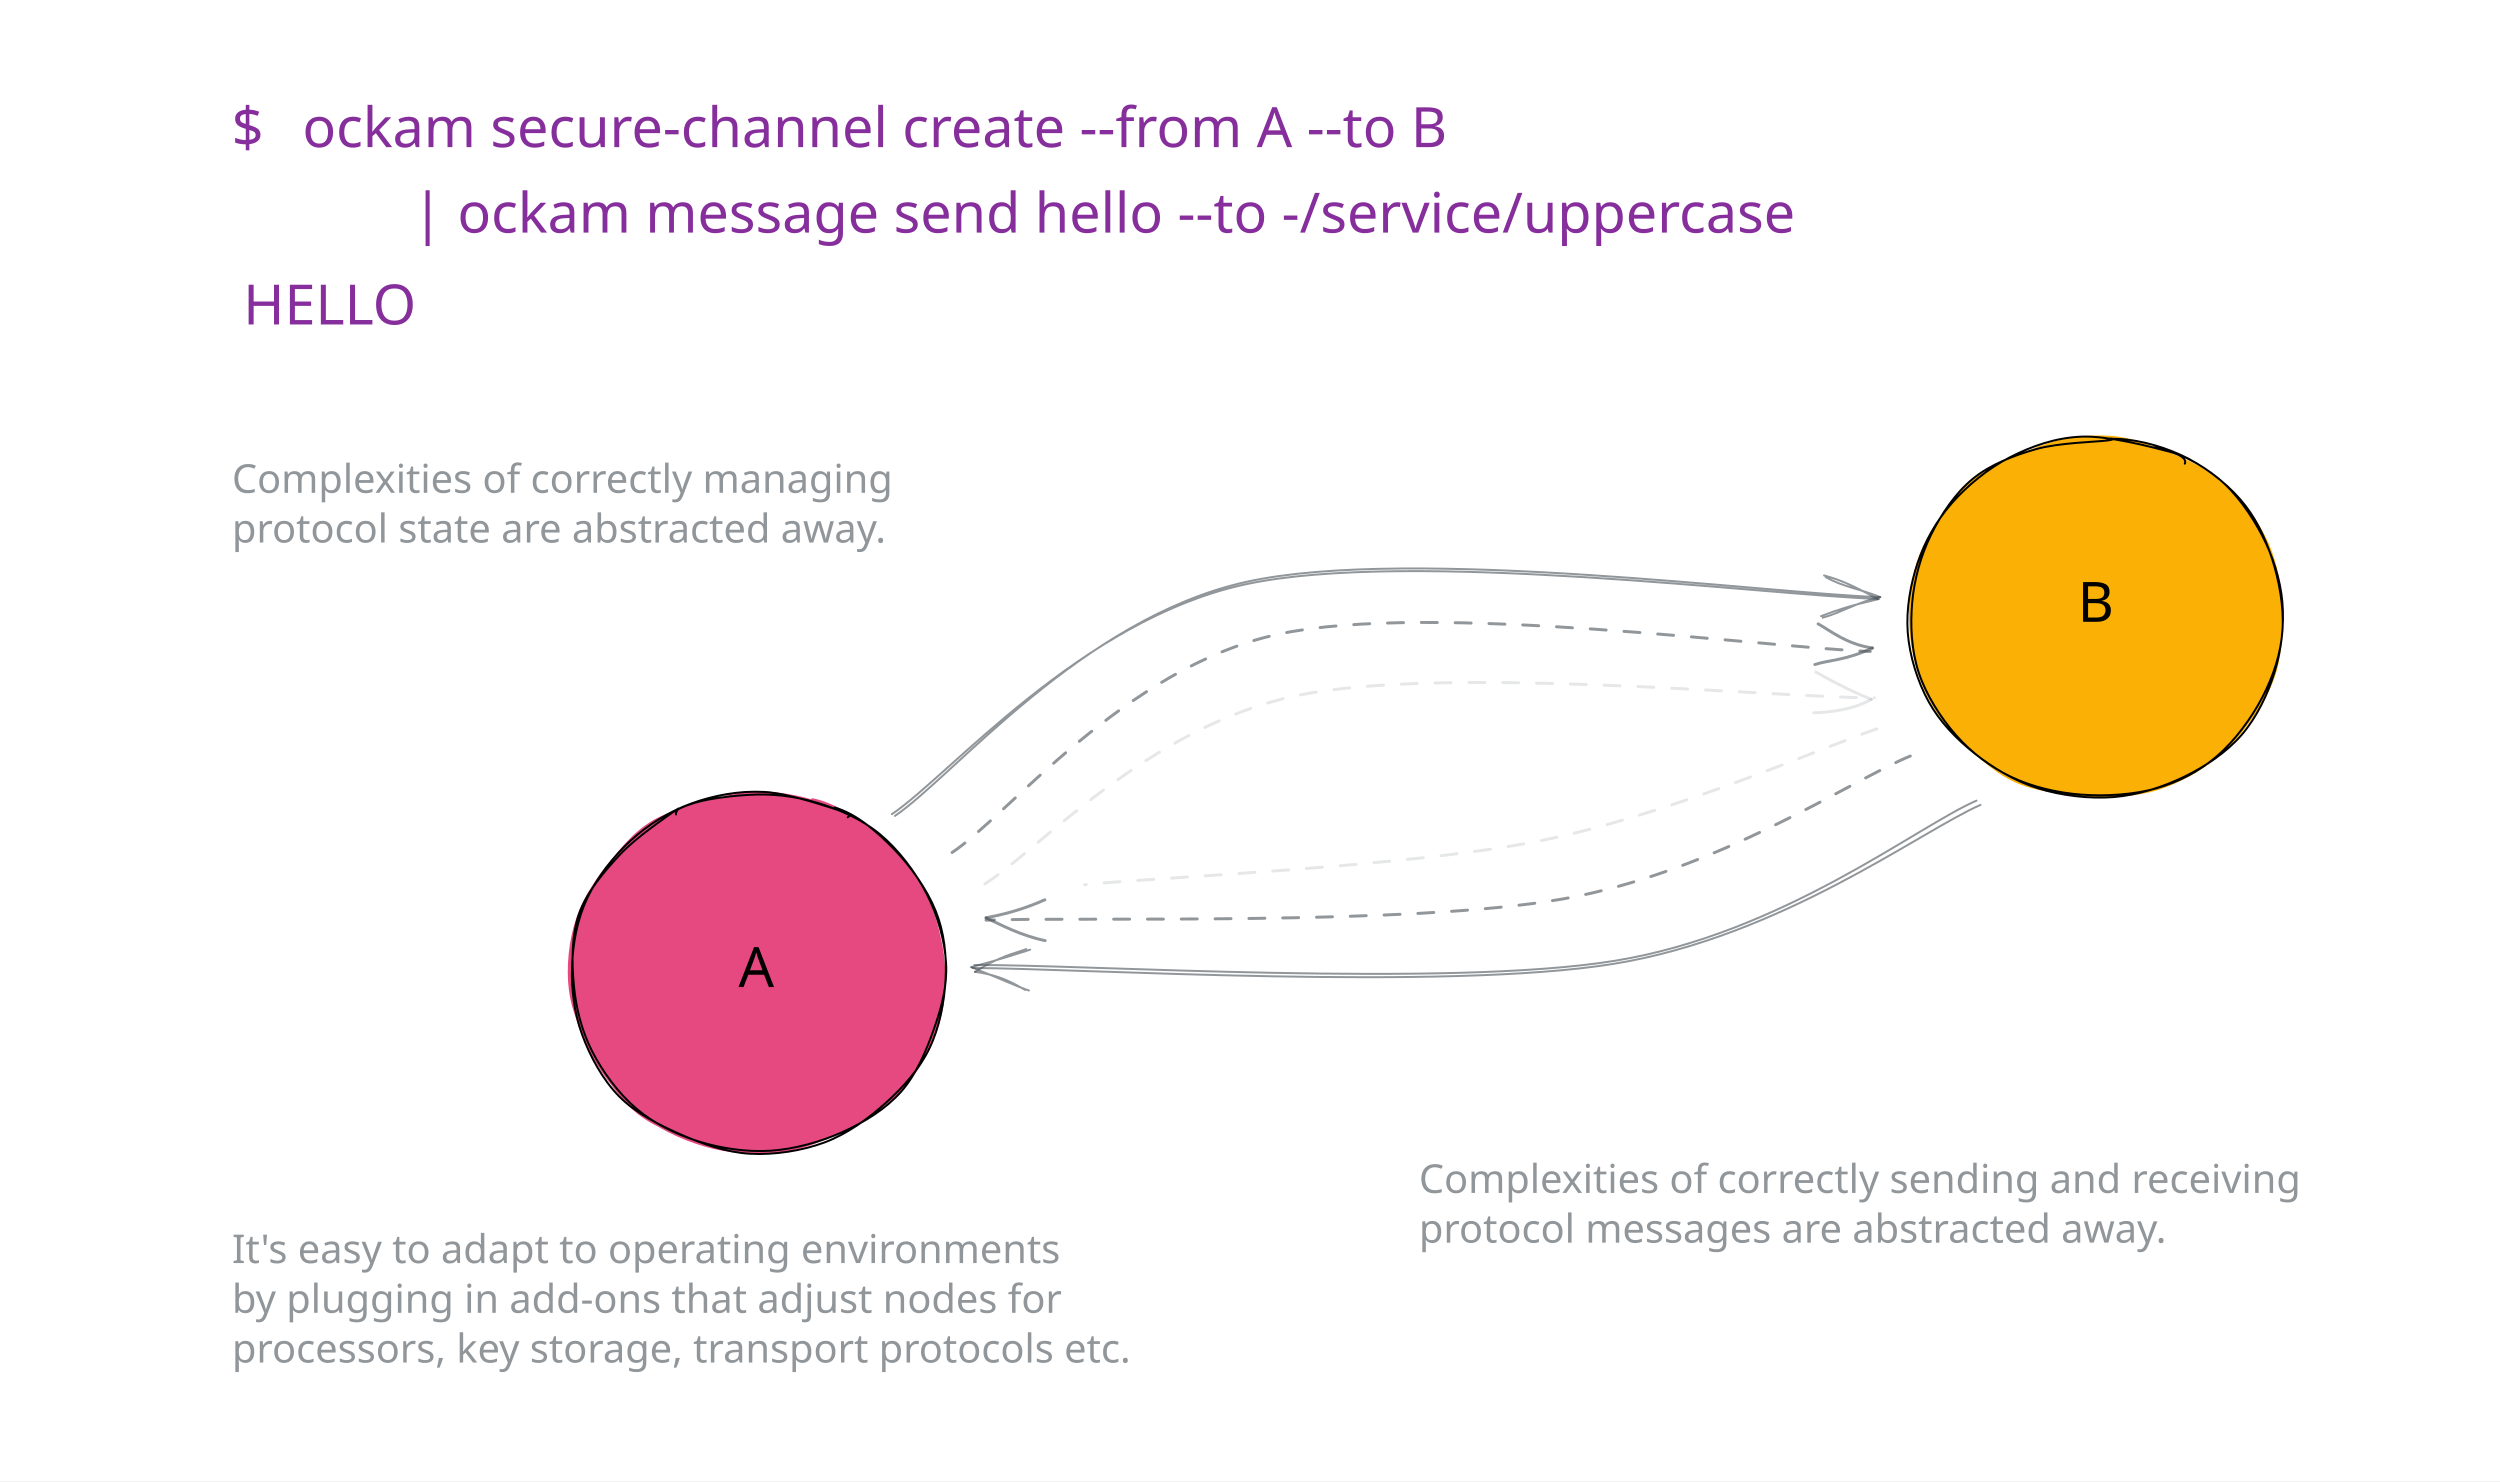
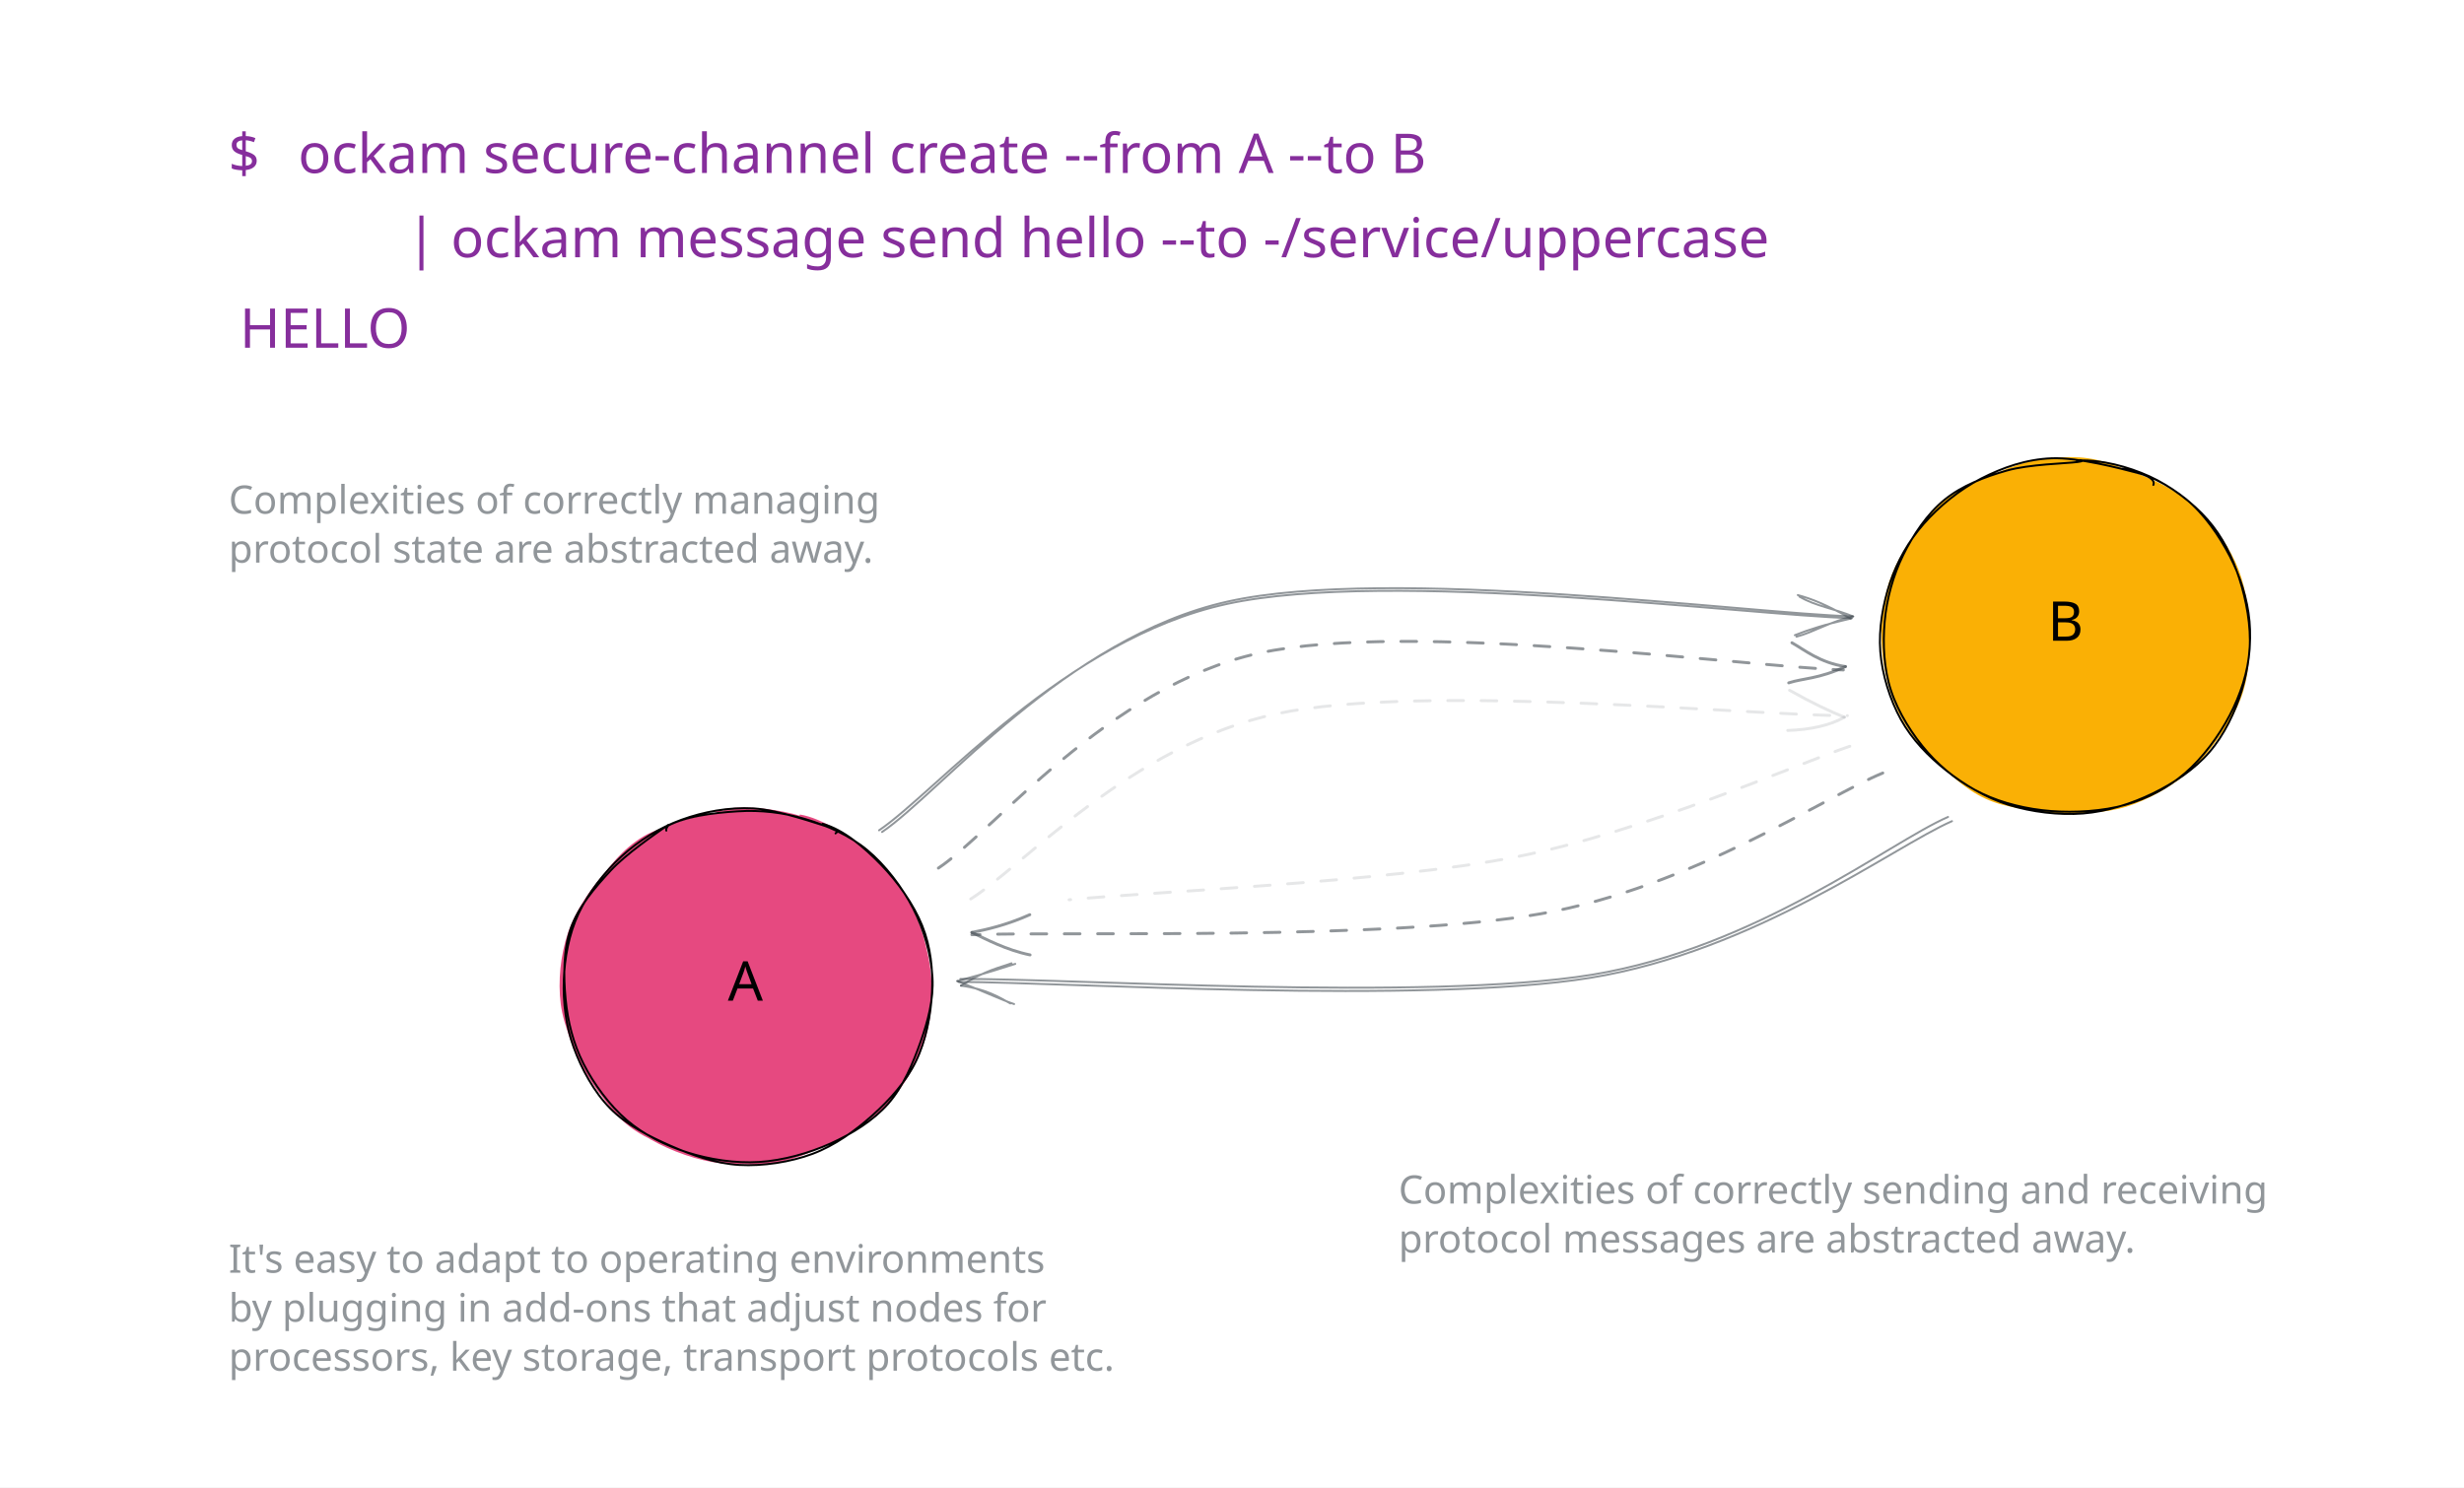
- <svg xmlns="http://www.w3.org/2000/svg" version="1.1" viewBox="0 0 1257.012 744.68" width="1257.012" height="744.68">
+ <svg xmlns="http://www.w3.org/2000/svg" version="1.1" viewBox="0 0 1257.012 758.969" width="1257.012" height="758.969">
  
-   eyJ2ZXJzaW9uIjoiMSIsImVuY29kaW5nIjoiYnN0cmluZyIsImNvbXByZXNzZWQiOnRydWUsImVuY29kZWQiOiJ4nO1cXFt32sZcdTAwMTZ+z6/QcrvWeVx0k7lf+uZcXJzYTVxc58S3+LQrS4BcdTAwMDDZQsKSXGYmbf772SMwQkLcbOLitHqwYUZcdTAwMWFtzezv25fZ4s9njrOTXHUwMDBle97OL86Od9twXHUwMDAzv1x1MDAxObuDnee2ve/FiVx1MDAxZoXQRbPvSXRcdTAwMTM3sjM7adpLfnnxwu31UNtP61F0hVx1MDAxYVF3dJlcdTAwMTd4XS9MXHUwMDEzOPF/8N1x/sz+Tt0o9lx1MDAxYalcdTAwMWK2XHUwMDAzL7sg68rvRShW5ebDKMxuTDjHWnLOzORcZj95XHI3TL0mdLfcIPHyXHUwMDFl27RzXHUwMDFhv/26O/BNXHUwMDFjv0uan5X/peaq8/y+LT9cYj6lw2D0WG6jc1x1MDAxM09JlaRxdOWd+c20Y+9eap9cXJdEMG35VXF00+6EXpJcdTAwMTSuiXpuw0+Htlxy40nraFx1MDAxYX5x8pZb+MZcdEWMUDFptJdRKlx1MDAxMVx1MDAxN1xuXHUwMDE3OkaSvIqCKLaSpLFcdTAwMWImPTeG+c/lqbuNqzZcYlx1MDAxNTZcdTAwMTefN7h7TspcdTAwMTTChCiiVX6njue3Oyl0K8qRVEZOdyZetlx1MDAwMMRcYka4NCRfQXvj3n4z04Y/pqcobI6nKLxcdIJcXFbb8WZKg/JrbnpNd7TORGosXHUwMDA0JVJxKSf9gVx1MDAxZl6Vh1x1MDAwYqLGVa5cdTAwMWFZ67fn1UrpXHUwMDA1gd9LKlXSmLlcbqkklUZcdTAwMWKmVlZIj7SF+e+5ir62Lncv9/3Lwc0um6OQJcX6u9SRMElcdTAwMTEhgjLOVFEpOZOIyXJPSSt/wtmxUCN/arl1jEWFNmqNJNeF8Se6SDRBhFFdgMRIXHUwMDE3XHUwMDA1xUZpo8nGVHHckevO1Kp2WnvRl7N66JpBv3dcdTAwMWNgftK4XHUwMDBlJ1x1MDAwZlNQNDeOo8HOpOfb80XjdtlcdTAwMDGnb1x1MDAwZk9a/eRd++B6+GGvf3y+gXHb7/pvm7v1s1Zw/aXvsnbcjb52NzDuXHUwMDE5fd2+Ojqo1Vx1MDAxYi3TPmmxz1x1MDAxN79ccslcdTAwMDbGXHIuPtff60H/S+1cdTAwMTMjvmz3aa/+6ybk3Us+d+Pg9Wuz58a+fzM4XG75y9XGXHUwMDFkf1pAUFgpJlx1MDAxZYOgKCPl1pyhXGaIgVx1MDAwNVndZLK3p63z3b2gfuhcblm/6bvXJ8Pb7WYoqVxyokowg2XJakrCkSZY8KK9ulx1MDAwN0F5klx1MDAxYo03R1DQxblcdTAwMDD7sTlj+S9DLVx1MDAxZndcdTAwMGJcdTAwMTnqsZkk9W7TSlx1MDAxYSGy3JrTiFwihjIm2Mo0XHUwMDEyXVxcR/LLh+iVvDj59eiodVTfPzzeds9cdTAwMWLmXHUwMDE5SYa1MGVPXHUwMDA3+Fx1MDAwMymu8YOJZKHvTXNxJlx1MDAxY8JmqIPaXHUwMDEwSDH9KG722rqXL3FcdTAwMTSmn/yvdpapLrTuuV0/XHUwMDE4XHUwMDE2VilTSpie3enJSzy4XXa9KJy4XHUwMDFi+O0wQ53XKqpy6kNcdTAwMTA76U6jXt7bgFx1MDAxYrswXFy83yw/QFx1MDAxNPttP3SD44lcdTAwMTCbXHUwMDA2XHUwMDEwXHUwMDAzlVx1MDAxMpIrsjJ+wv2Dq9tW63JcdTAwMTh/uDh/k17z3qXX33b8gEmTyEBcXIZnXHUwMDAwJDBH2CxcdGBcdTAwMWZcdTAwMGUgulxugMAkXHUwMDBiXHUwMDBlXHUwMDAwouZcdTAwMDdE0MttQNDLxVxiXHUwMDFhmcBKV1bPg1x1MDAxMMGaXHUwMDEziDX56lx1MDAxOFrs9GwphrSgiGNOiymWzFx1MDAwNlFcdTAwMWJtXHUwMDFiwlx1MDAwYm5uXHUwMDE5QtxcYiyUMfdcdTAwMDdcdTAwMTE3XGZZ86Iw11xuXHUwMDEzbWYxRYhEutqvhZhcdTAwMWJcXHG9ll+bO1R3KkLHLd9cdTAwMWVcdTAwMTlySerG6Us/bPphuyjYOLG5v0KQlIG0cWOlrGHEMFx1MDAxMYowXHUwMDA1S6+oZkRMndZ2e1ZqiiRVXHUwMDFhw8QpWHRY3pmn98LmcqlcdTAwMTYnl6akwlxiK4lcdTAwMDWlxoBQSlx1MDAxOaVnhZKIXHUwMDEzWGPKqGGEXHUwMDEwPiNT4Cbpq6jb9VOY/KPIXHUwMDBm0/IkZ7O5a8He8dxcdTAwMTnSgGea7iuzQs+OWFxmbPJPTo6a7Mvk81x1MDAxZs8rz4apRUKbQpxmj1quycuGmFx1MDAwYovRONggzLBiSklcdTAwMDVcdTAwMWFIaD7es+n/63pcdTAwMTXT6e4yJVJ4XHUwMDFhwlx1MDAxNc9RuIxcdTAwMTJcdTAwMDenZ1x1MDAxZk+Dg7O3Tf5594J6XHUwMDE3bXxysu2UKIhGRpRT0llcdTAwMDJcdTAwMTL8XHK61C1/OCUylbPJhFx1MDAwNEUu5Zj8JLe5UFwiclG+n18hYeHhoVx1MDAxZepX4ELrXHUwMDAyv1x1MDAwMpDeXHUwMDBivFs/9b3EiVpOI4rtTk4wdLpu6IL1b/9cdTAwMWX24iiNXHUwMDFhUeBcdTAwMDDwU8+ByXTcOqyG21x1MDAwMMlcdTAwMWR34Fx1MDAwZVGld8JZ4Xbf2zvZ1KPcXHUwMDBmz1PaUcazXHUwMDA0625cdTAwMWTk1fdcdTAwMTOaRlxcN4/fed3Yu8WD2ttcdTAwMGbey+PP245nsCZcdTAwMDIpyeQsoJXRiEprXHUwMDA3XHUwMDE3hVx0XHUwMDFi8HFERaQwXHUwMDBiaJWRXHUwMDBiwY9cdTAwMTFqb1x1MDAwZqBcdTAwMTMv8zRcdTAwMWM3bDrQ5Pn9XCIkuvCgblx1MDAxYq56elx1MDAwMH/Yo90vqFx1MDAxMXxuXkAwoTmExavHNItcdTAwMTOum1x1MDAwMXzTTTreZoNcdTAwMWFcci4nJaU8eVx1MDAxNtRwjric2VHePOAls1uVmjFcYp44r8zWY41mXFyJccpccmhcdTAwMTn8co7Xsew/blRjXHUwMDE3kypijDB2XHUwMDFmQ5I87zKJXHUwMDFmKEaaUVhvzUDFIYiYXHIgNlx1MDAxYtRAqEVcdTAwMTnW2FKpppSZqUKEaamIddBcclx1MDAwM5WUjHH5tMNcdTAwMWEpXHUwMDAwPbxcIqzJdXlpXFwzXHUwMDBmXHUwMDE52UDGIFx1MDAwM0FccjW21MGesmZYM5dcdTAwMTVhqebHNVpwbShefddy8X7RtvpBzECQrTlEi0ZxzMt7l1x1MDAwNmlcdTAwMDOwZ0YroqaSlZtnx3F2VjCMjcGcXHUwMDFiPkuPmiCumGFSXHUwMDAyplx1MDAwMf35KXepXHUwMDFmXHUwMDAyXG5CXHUwMDE4Xqfm4slx5Dp0XHUwMDA0/i2mSkpJJMOckqmzxjlcdTAwMTaIa7VcdTAwMDHDSFxilphB+Hg/jlxcJ1x1MDAxZFx1MDAwNbdRsNJaXHUwMDEyIEmpRV5DlYvFkeDAn2CWYVohKtFPmiRrdlx1MDAxYt5gmGbg/aJ220OZkl4vXHUwMDFkbz5a7DGDk00xJsRcdTAwMDfzXHUwMDE4k4E4Rku1OmEu3lxi31Y/kjBrrCBqVIApsFk4J6Fsk8lcYpuiXHUwMDAztFx0w63V+q5cdTAwMGWlRFx1MDAwMCCjXGY1pCBJzphcdTAwMTTgXHKUREFTqKQ6XHUwMDBmgu5cdTAwMThTYSU00Oa/lDlJlsOqgKtcdTAwMDGSYUlcYps6a+zAUZuu1ZpQXHUwMDA13lx1MDAxZdPm+zMm5YZcdTAwMTksJFx1MDAwMyNccv6RrPB1KXhhhIFcdTAwMGJcdTAwMDWncVx1MDAwNo7SXHUwMDEzJ0zFXHUwMDExePZMXHUwMDBiwVx1MDAwYrptXHUwMDBmRZFcdTAwMDCtpVx1MDAxM61eOtxcXKjYY1x1MDAwNiRcdTAwMWKjy6lqlVx1MDAxMl1SiFxyqFx1MDAxMmr1PNvi+p5tpUttNFx1MDAxOCpTsVx1MDAxZFx1MDAwZj5cdKywMZQsXHUwMDBmuyl9XHUwMDAwS3KB4C5YgjpRjqtYXHUwMDEyOFsrXazdu+NHkXG5+qHpcY2om3JpMEyV5pZcdTAwMWS1qGBcIo0kXHUwMDEzWlx1MDAxOT0yg7NEtPGgXHUwMDFiOJFCiGjAl9RYUzHrT1KBXHUwMDE4XHUwMDA3d4lcdTAwMTgtXHUwMDE4aFx1MDAxZJl1c59cdTAwMTI9XHUwMDEyIVFpXHUwMDE33lx1MDAxZbUpRV42xFxcWNxccoQl4E5oXHUwMDAxJCzUxjxISmi5Nd97XHUwMDEwXFxhqzSru5BcdTAwMGKrp7eVXHUwMDEzXHSoXCKytbx8psBcdTAwMDJcXDFcdTAwMDRxUblgd+OkXGJcdTAwMDE9mvuCjc5gXmTsSYBcclx1MDAwN1x1MDAwM1x1MDAwZcjX6Fx1MDAwN+TDdbiHgCOIwa3QNpPHsZn1XHUwMDE3mc1cboJqK1xyXGZcdTAwMDVcZkSW1FZcdTAwMTRcdTAwMWZks6xU6Nu0x4aRUVSKXHUwMDEyKVx1MDAwMVXp0Tbb0iEqtNJcdTAwMWVT+rgmXHLN21x1MDAwMVx1MDAxNXp+5s9cdTAwMTa2glx1MDAxN8hW31x1MDAxMFx1MDAxOX7Eh1x1MDAxZsNfL7+eteXZNTk+Ia9e17Y982crXHUwMDFhslx1MDAxN1x1MDAwMGbf87NcdTAwMTndpY6ZltQzjVx1MDAwN9RJVvhhs3WSjGtcdTAwMDbRjK7e9MiR9tGk8fnemXl9etA/2m9ccppXX7qdu1xu941vklx1MDAxMjlV5fm9qyl/3oZqyp/vWY9M5+KMYmGAK1ZPXHUwMDE3mf2gfoq9g+GufH8hkuBccu1cXGx9nVx1MDAwMUSviClWYelcdTAwMWZcdTAwMDdlcqqQY1E9v7K7UVxcVFv1f1x1MDAwNMxgKLfrJF5cdTAwMDP0ptbouGHoXHUwMDA1TiP2bOlNrdaKo66zXHUwMDBiXHUwMDFm0sjZivLmdcS9XHUwMDFmdPlcdTAwMDLoKiOAlOnqjvqt6V/dRjI5PNs9To+Dy2NcdTAwMWVcdTAwMWRu/btcdTAwMDTgciCJmSCi/FJcdTAwMWbD+lx1MDAxMcCr8v2ahe9cdTAwMTJcdTAwMDDIIcym/2Dw/uWM8DCunclqbJyOXHUwMDE3XHUwMDA00VxiXHUwMDAztVx1MDAxN4lcdTAwMTf3/Yb34qbX8+KGO/1cdTAwMWHr31x1MDAwN+L7iH0/MC94qYFcdTAwMDP1U76OJf6Ntd6fnWv/tFx1MDAxYptcdTAwMGL9/opcdTAwMWMnYbDtYFx1MDAxNvZXI6rBXGY2Wlx1MDAxOLKk/uehYDYrvVhHiP3RXHUwMDAwXHUwMDBlntE/XHUwMDE3zO/evH//2zbAcyTIvVx1MDAwMGckn1x1MDAwNzhKXHUwMDE4s4VoePVcdTAwMDDzlWH1mKm9uNM7PP6o95tf90hj61x1MDAwMTe3ZF4zhlx1MDAwNCe4XGLF71FSUlFhW5HTYjahjVx1MDAxOa3G3NMusd1P/5M4nptcZlx1MDAxZLAnbtPtpfZDXHUwMDA01sRNbVx1MDAxNapcdTAwMTf2/ThcbjPJf1x1MDAwZutDp1x1MDAxN9y0bf2544dwfrNcdTAwMTaFiZN23Fx1MDAxNL5cXN4kqVx1MDAxM0ZNL3FaUZyVrDZgNqI4ee5cXHlDJ0mjXHUwMDE4zNhzZ7QqUZw6d1WtIEPaQE4lqqV+VFRv2YyM6OXZmLR33F7vky3337nLToIu+s3xsufPtdP3vcHLql+xyVx1MDAwZTtqRlmWXHUwMDFivCxcdTAwMDf77dm3/1x1MDAwM91KotgifQ==
+   eyJ2ZXJzaW9uIjoiMSIsImVuY29kaW5nIjoiYnN0cmluZyIsImNvbXByZXNzZWQiOnRydWUsImVuY29kZWQiOiJ4nO1cXFt32sZcdTAwMTZ+z6/QcrvWeVx0k7lf+uZcXJzYTVxc58S3+LQrS4BcdTAwMDDZQsKSXGYmbf772SMwQkLcbOLitHpIYCRGWzP7++bbe7b85zPH2UmHPW/nXHUwMDE3Z8e7bbiB34zdwc5z29734sSPQjhFs+9JdFx1MDAxMzeyKztp2kt+efHC7fVQ20/rUXSFXHUwMDFhUXf0My/wul6YJnDh/+C74/yZ/Tt1o9hrpG7YXHUwMDBlvOxcdTAwMDfZqfxehFJVbj6MwuzGWlx1MDAxYiyYXHUwMDEybHKBn7yG+6VeXHUwMDEzzrbcIPHyM7Zp5zR++3V34Js4fpc0Pyv/S81V5/ltW35cdTAwMTB8SofB6KncRucmnjIqSePoyjvzm2nHXHUwMDFhVmqf/C6JYNTyX8XRTbtcdTAwMTN6SVL4TdRzXHUwMDFifjq0bVx1MDAxOE9aR6Pwi5O33MI3TihihIpJo/1cdTAwMTmFRlwilZFaiZIlr6Igiq0laeyGSc+NYfhze+pu46pcckaFzcXXXHLunpMyhTAhikzfqeP57U5cbqdcdTAwMTXTqGSEl1xyPzGCXHUwMDExLlxyyafP3ra338xcXOGP6Vx1MDAwMVxum+NcdTAwMDFcbm+CILfUnngz5T75b256TXc0y0RqLISkMFx1MDAxNpJOzlx1MDAwN354Ve4uiFx1MDAxYVe5Y2St355Xe6RcdTAwMTdcdTAwMDR+L6n0R2PmeSNcdTAwMDFcdTAwMDOk0Yapld3RI21h/nuuoq+ty93Lff9ycLPL5rhjya3+LmckTILjXHUwMDExQVx1MDAxOWeq6JKcScRk+UzJJ3/C2bHQXHUwMDFmf2q5dYxFhS9qjSTXhf4nnkg0QYRRPY2UsS9cboqN0kaTjbni+ETuO1Oz2mntRV/O6qFrXHUwMDA2/d5xgPlJ4zqcPEzB0dw4jlx1MDAwNjuTM9+eL+q3y1x1MDAwZTh9e3jS6ifv2lx1MDAwN9fDXHUwMDBme/3j81xy9Nt+13/b3K2ftYLrL32XteNu9LW7gX7P6Ov21dFBrd5omfZJi32++G1INtBvcPG5/l5cdTAwMGb6X2qfXHUwMDE48WW7T3v1Xzdh717yuVx1MDAxYlx1MDAwN69fmz039v2bwVHIX67W7/jTfIKiWCkm5CNcdTAwMTBcdTAwMTRlpNyaM5RcdTAwMDEzsCA5hy1jKPb2tHW+u1x1MDAxN9RcdTAwMGZdIes3fff6ZHi73VxmJbVBXHUwMDE0RIHBsrRmSsKRJljwRYvmSlx1MDAwNOVJbjTeXHUwMDFjQcEpzmFcdTAwMTWTm1ss/2Wo5f1uIUM9NpOk3m1aSSNElltzXHUwMDFhUcRQxtbQ3dHFdSS/fIheyYuTX4+OWkf1/cPjbdfdMM5IMqyFKStcdTAwMWTgXHUwMDBmpLjGXHUwMDBmJpKFypvm5kw4hM1QXHUwMDA35ZxcdTAwMTlQ4Y8hs9f3vXyKozD95H+1o0x1oXXP7frBsDBLmVPC8OxOXHUwMDBmXuLB7bLfi8KFu4HfXHUwMDBlM9R5raIrpz5EsJPTadTLzzbgxi50XHUwMDE37zfLXHUwMDBmXHUwMDEwxX7bXHUwMDBm3eB4YsSmXHUwMDAxxMClhOSKrIyfcP/g6rbVulx1MDAxY8ZcdTAwMWYuzt+k17x36fW3XHUwMDFkP7CkSWRcdTAwMTSXeFx1MDAwNkBcdTAwMDJzhI1QuFx1MDAxMNduXHUwMDFjQHRcdTAwMTVcdTAwMDDBkiw4XHUwMDAwiJpcdTAwMWZcdTAwMTBBL7dcdTAwMDFBL1x1MDAxNyNotFx1MDAwNFZKWT1cdTAwMGZCXHUwMDA0a04g1uSrY2ix6NlSXGZpQVx1MDAxMcecXHUwMDE2UyzZXHUwMDFhRG20bVxiL8jcMoS4XHUwMDExWChj7lx1MDAwZlwiblx1MDAxOLLLi8JcXCtMtJnFXHUwMDE0IVx1MDAxMulqXVx1MDAwYjE3SHG9lq7NXHUwMDA11Z2L0HHLt0eGXFySunH60lx1MDAwZpt+2C5cdTAwMWE2zmrur1x1MDAxMCRlIG3cWCtrXHUwMDE4MUyEXCJMwdQrqlx1MDAxOVx1MDAxMVOXtd2etZpcIkmVxjBwXG4mXHUwMDFkpnfm6b2wudyqxcmlKaswwkpiQakxYJRSRulZoyTiXHUwMDA05pgyalx1MDAxOCGEz9hcdTAwMTS4Sfoq6nb9XHUwMDE0XHUwMDA2/yjyw7Q8yNlo7lqwdzx3hjTgmabPlVmhZ3ssXHUwMDA2NvknJ0dN9mXy+Y/nlVfD0FwioU0hTrNHLffkZV3MhcWoXHUwMDFmbFx1MDAxMGZYMaWkXHUwMDAyXHUwMDBmJDTv79n0/+uqXG7QenMpkcLTXHUwMDEwrniOwmWUODg9+3hcdTAwMWFcdTAwMWOcvW3yz7tcdTAwMTfUu2jjk5Ntp0RBNDKinJDOXHUwMDEykKA36FJZ/nBKZCpnk1x0XHSK3Mox+Uluc6FE5KZ8x1x1MDAwNDhMPDzUQ3VcdTAwMDUutC7QXHUwMDE1gPRe4N36qe8lTtRyXHUwMDFhUWy3cYKh03VDXHUwMDE3Vv/272EvjtKoXHUwMDExXHUwMDA1XHUwMDBlXHUwMDAwP/VcdTAwMWNcdTAwMThMx63DbLhccrDccVx1MDAwN+5cdTAwMTBVqlx1MDAxM85cbrf73upkU49yPzxPeUdcdTAwMTnPXHUwMDEyVncrkFffT2hcdTAwMWFx3Tx+53Vj71x1MDAxNlx1MDAwZmpvP3gvjz9vO55hNVx1MDAxMUhJJmdcdTAwMDGtjEZU2nVwUZiwXHUwMDAxjSMqXCKFWUCrjFxcXGJ+lFx1MDAxZK2tXHUwMDAxdOJlSsNxw6ZcdTAwMDNNnt8vQqJcdTAwMGJcdTAwMGbqtuFXT1x1MDAwZuBcdTAwMGZ7tPtcdTAwMDU1gs/NXHUwMDBiXGImNIewePWYZnHCdTOAb7pJx9tsUKNBclJSypNnQVxy54jLJdvam1x1MDAwMLxkdqtSM1x1MDAwNsFcdTAwMTPnldl6rNGMlFx1MDAxOKfcgJZBl3O8zsr+40Y1djKpXCLGXGJj9zEkyfMuk/iBYqRcdTAwMTmF+dZcZlxcXHUwMDFjgojZXHUwMDAwYrNBXHKEWpRhjS2VakqZmSpEmLaKWIFuXHUwMDE4uKRkjMunXHUwMDFk1khcdTAwMDHo4Vx1MDAxNWFN7stL45p5yMg6Mlx1MDAwNlx1MDAxOVxiaqixpVx1MDAwZfaSNcOauaxcYlM1P67RgmtD8eq7lov3i7ZVXHUwMDA3MVx1MDAwM0G25lx1MDAxMC1cdTAwMWHFMS/vXVx1MDAxYaRccsCeXHUwMDE5rYiaSlZunlx1MDAxZMfZWcEwNlx1MDAwNnNu+Cw9aoK4YoZJXHSYXHUwMDA29OeX3KV+XGI4XGJheJ2aiyfHkevQXHUwMDEx6FtMlZSSSIY5JVNXjXMsXHUwMDEw12pcdTAwMDNcdTAwMGIjIVhiXHUwMDA24eP9OHKddFx1MDAxNNxGwUxrSYAkpVx1MDAxNlLOmsWR4MCfsCzDsEJUop80SdbsNrzBMMzA+0XvtocyJb9e2t98tNhjXHUwMDA2J5tiTIhcdTAwMGbmMSZcdTAwMDNzjJZqdcJcXLxcdTAwMTG+rTqSMLtYQdSoXHUwMDAwU7Bm4ZyEsk0mI2yKXHUwMDBl0CZcZrer1ndcdTAwMTWUXHUwMDEyXHUwMDAxgIwy1JCCJTljUoA3UFx1MDAxMlx1MDAwNU+hkuo8XGK6Y0yFldBAm/9S5iRZXHUwMDBls1x1MDAwMlJcdTAwMDMsw5JcdTAwMTA2ddVYwFGbrtWaUFx1MDAwNWqPafP9XHUwMDE5k3LDXGZcdTAwMTaSwVwiXHL6SFZoXVxuKowwkFBwXHUwMDE5ZyCUnjhhKo5A2TMtXHUwMDA0L/i2PVx1MDAxNEVcdTAwMDK8lk68eml3c6Fij1x1MDAxOZBsjC6nqlVKdEkhNqBKqNXzbIvre7aVLrXRsFCZiu140CQww8ZQsjzspvRcdTAwMDEsyVx1MDAwNYK7YFx07kQ5rmJJ4GytdLF2745cdTAwMWZFxuXqh6bHNaJuyqXBMFSaW3bUooKJNJJMaGX0aFx1MDAxOZwloo1cdTAwMDfdwIlcdTAwMTRCRFx1MDAwM1pSY03FrJ6kXHUwMDAyMVx1MDAwZXKJXHUwMDE4LVx1MDAxOHhcdTAwMWSZlblPiVx1MDAxZYmQqLRcdTAwMGJvj9qUIy/rYi4s7jrCXHUwMDEycCe0XHUwMDAwXHUwMDEyXHUwMDE2amNcbpJcdTAwMTJabs33XHUwMDFlXHUwMDA0V9g6zepcdTAwMTJyYfX0tnJcIlx1MDAwMVdEtpaXz1x1MDAxNFiAXHUwMDE0Q1x1MDAxMFx1MDAxN5VcdTAwMGJ2N06KXHUwMDEw0KO5r9foXGbmRcaeXHUwMDA02HAw4IB8jn5APlxch3tcYlxiQVxmskLbTFx1MDAxZcdmVi8ym1x1MDAxNVx1MDAwNNdWXHUwMDFhXHUwMDE4XG5cdTAwMTiILKmtKD7IZlmpcG7TilxyI6OoXHUwMDE0JVJcdTAwMDKq0qNttqVdVHilPab8cU1cdTAwMWGat1x1MDAwMyr0/MyfLWxcdTAwMDVcdTAwMTXIVt9cdTAwMTBcdTAwMTl+xIdcdTAwMWbDXy+/nrXl2TU5PiGvXte2PfNnK1x1MDAxYbJcdTAwMTdcdTAwMDBm3/KzXHUwMDE53aXCTEvqmcZcdTAwMDPqJCt02GydJOOaQTSjqzc9cqR9NGl8vndmXp9cdTAwMWX0j/Zbg+bVl27nrsJ945ukRNJ1XvvLPeE+1ZQ/b0M15c/3rEemc3FGsTDAXHUwMDE1q6eLzH5QP8XewXBXvr9cdTAwMTBJ8IZ2Lra+zlx1MDAwMKJXxFx1MDAxNKtY6Vx1MDAxZlx1MDAwN2VyqpBjUT2/srtRXFxUr+r/XGKYQVdu10m8XHUwMDA2+E2t0XHD0Fx1MDAwYpxG7NnSm1qtXHUwMDE1R11nXHUwMDE3PqSRs1x1MDAxNeXN65h7P+jyXHUwMDA10FVGXHUwMDAwKdPVhfqt6V/dRjI5PNs9To+Dy2NcdTAwMWVcdTAwMWRu/btcdTAwMDQgOZDETFx1MDAxMFF+qY9h/Vxi4FX5fs3Cd1x0XHUwMDAw5Fx1MDAxMGbTfzB4/3JGeFx1MDAxONfOZDU2TsdcdTAwMGKCaISB2ovEi/t+w3tx0+t5ccOdfo3171x1MDAwM/F9zL5cdTAwMWaYXHUwMDE3vNTAgfopX2cl/o213p+da/+0XHUwMDFim1x1MDAwYv3+ilx1MDAxYydhsO1gXHUwMDE2lM9cdTAwMDMzrNHCkCX1P1x1MDAwZlx1MDAwNbNZ6cU6QuxcdTAwMWZccuCgjP65YH735v3737ZcdTAwMDGeI0PuXHUwMDA1OCP5PMBRwpgtRMOrXHUwMDA3mK9cZqvHTO3Fnd7h8Ue93/y6R1x1MDAxYVtcdTAwMGa4uSXzmjEkOMFFKH6PkpKKXG7bipxcdTAwMTazXHRtzGg15p52ie1++p/E8dxk6MB64jbdXmo/RLCauKmtQvXCvlx1MDAxZkdhZvnvYX3o9IKbtq0/d/xcdTAwMTCub9aiMHHSjpvCl8ubJHXCqOklTiuKs5LVXHUwMDA2jEZcdTAwMTQnz50rb+gkaVx1MDAxNMMy9txcdTAwMTnNSlx1MDAxNKfOXVUr2JA2kFOJaqlcdTAwMWZcdTAwMTXVWzZcIiN6eTYm7Vx1MDAxZLfX+2TL/XfuspPgi35zPO35c+30fW/wsuqv2GSH7TWjLMtccl6Wg/327Nv/XHUwMDAxXHUwMDFkhKJWIn0=
  <defs>
    <style class="style-fonts">
      @font-face {
        font-family: "Virgil";
        src: url("https://unpkg.com/@excalidraw/excalidraw@0.14.2/dist/excalidraw-assets/Virgil.woff2");
      }
      @font-face {
        font-family: "Cascadia";
        src: url("https://unpkg.com/@excalidraw/excalidraw@0.14.2/dist/excalidraw-assets/Cascadia.woff2");
      }
    </style>
  </defs>
-   <rect x="0" y="0" width="1257.012" height="744.68" fill="#ffffff" />
-   <g stroke-linecap="round" transform="translate(10 10) rotate(0 618.5059 362.3398)">
-     <path d="M-0.01 -0.51 C423.74 2.5, 847.19 3.25, 1236.73 0.4 M-0.37 -0.28 C417.07 -4.74, 834.46 -4.89, 1236.85 0.05 M1237.29 0.75 C1238.82 149.92, 1238.72 299.75, 1236.67 724.77 M1236.61 -0.3 C1235.92 144.95, 1236.19 289.83, 1236.93 724.87 M1237.23 725.23 C802.27 728.58, 368.6 729.38, -0.01 725.22 M1237.26 724.3 C885.45 720.9, 533.28 720.8, -0.32 724.65 M0.4 724.9 C-0.47 447.56, -0.67 169.11, 0.68 0.59 M-0.11 724.72 C1.27 557.28, 0.52 390.28, 0.2 0.29" stroke="transparent" stroke-width="1" fill="none" />
+   <rect x="0" y="0" width="1257.012" height="758.969" fill="#ffffff" />
+   <g stroke-linecap="round" transform="translate(10 10) rotate(0 618.5059 369.4844)">
+     <path d="M-0.01 -0.51 C423.74 2.5, 847.19 3.25, 1236.73 0.4 M-0.37 -0.28 C417.07 -4.74, 834.46 -4.89, 1236.85 0.05 M1237.29 0.75 C1238.87 152.88, 1238.77 305.66, 1236.67 739.06 M1236.61 -0.3 C1235.9 147.82, 1236.18 295.55, 1236.93 739.16 M1237.23 739.52 C802.27 742.87, 368.6 743.67, -0.01 739.51 M1237.26 738.58 C885.45 735.19, 533.28 735.09, -0.32 738.94 M0.4 739.19 C-0.48 456.38, -0.68 172.46, 0.68 0.59 M-0.11 739.01 C1.29 568.27, 0.54 397.97, 0.2 0.29" stroke="transparent" stroke-width="1" fill="none" />
  </g>
-   <g stroke-linecap="round" transform="translate(959.8027 219.9082) rotate(0 94.32422 90.56641)">
+   <g stroke-linecap="round" transform="translate(959.8027 234.1973) rotate(0 94.32422 90.56641)">
    <path d="M90.86 -0.34 C102.19 -2.18, 114.89 1.93, 126.2 5.85 C137.52 9.77, 149.7 15.4, 158.75 23.17 C167.81 30.95, 175.72 42.07, 180.54 52.51 C185.35 62.95, 187.14 74.33, 187.65 85.81 C188.17 97.29, 187.66 110.3, 183.63 121.4 C179.59 132.5, 171.68 143.93, 163.46 152.42 C155.24 160.9, 145.07 167.52, 134.32 172.31 C123.58 177.1, 111.05 180.74, 98.99 181.16 C86.93 181.59, 73.37 178.9, 61.96 174.86 C50.54 170.82, 39.38 164.56, 30.48 156.92 C21.59 149.28, 13.64 139.47, 8.58 129.03 C3.52 118.59, 0.69 105.93, 0.13 94.28 C-0.42 82.64, 0.95 70.14, 5.23 59.16 C9.52 48.18, 17.59 36.78, 25.83 28.4 C34.07 20.02, 41.56 13.43, 54.69 8.85 C67.81 4.28, 93.7 1.44, 104.58 0.94 C115.47 0.45, 120.17 4.37, 120.01 5.87 M63.56 5.41 C74.34 0.3, 89.19 -1.56, 100.98 -0.82 C112.77 -0.09, 123.67 4.54, 134.31 9.82 C144.95 15.1, 156.82 22.43, 164.83 30.85 C172.83 39.28, 178.49 49.63, 182.32 60.38 C186.15 71.13, 188.46 83.66, 187.81 95.34 C187.16 107.03, 183.47 119.89, 178.43 130.49 C173.38 141.1, 166.44 151.17, 157.54 158.98 C148.63 166.8, 136.32 173.86, 125.01 177.39 C113.7 180.92, 101.66 180.85, 89.68 180.18 C77.71 179.5, 63.95 178.32, 53.13 173.35 C42.32 168.38, 32.71 159.23, 24.79 150.35 C16.86 141.48, 9.67 130.95, 5.6 120.11 C1.53 109.27, -0.49 96.67, 0.36 85.33 C1.21 73.98, 5.77 62.5, 10.72 52.03 C15.67 41.56, 21.15 30.38, 30.07 22.53 C38.99 14.67, 58.56 7.52, 64.25 4.88 C69.94 2.25, 63.86 5.31, 64.21 6.72" stroke="none" stroke-width="0" fill="#fab005" />
    <path d="M122.87 4.98 C134.35 6.7, 146.28 13.06, 155.41 20.48 C164.55 27.9, 172.29 39.14, 177.69 49.52 C183.08 59.91, 186.75 71.37, 187.78 82.79 C188.81 94.21, 187.28 106.92, 183.87 118.04 C180.46 129.17, 174.89 140.8, 167.32 149.57 C159.75 158.33, 149.18 165.41, 138.44 170.63 C127.7 175.85, 115.14 179.9, 102.87 180.87 C90.61 181.84, 76.47 180.1, 64.84 176.45 C53.21 172.8, 42.24 166.21, 33.09 158.96 C23.94 151.72, 15.57 143.09, 9.96 132.97 C4.35 122.85, 0.35 109.94, -0.57 98.27 C-1.48 86.59, 0.77 73.78, 4.46 62.92 C8.15 52.06, 13.85 41.93, 21.57 33.11 C29.3 24.29, 39.91 15.58, 50.82 10 C61.72 4.42, 73.72 0.12, 87.01 -0.37 C100.3 -0.86, 121.93 4.81, 130.55 7.08 C139.17 9.35, 139.3 11.93, 138.73 13.24 M100.54 0.79 C112.07 0.26, 125.82 3.85, 136.8 8.87 C147.78 13.9, 158.78 22.26, 166.4 30.93 C174.03 39.59, 178.97 49.84, 182.54 60.86 C186.12 71.88, 188.64 85.39, 187.84 97.04 C187.03 108.68, 183.17 120.2, 177.69 130.74 C172.2 141.28, 163.79 152.64, 154.92 160.26 C146.06 167.88, 135.9 173.22, 124.51 176.45 C113.11 179.67, 98.71 180.57, 86.53 179.62 C74.36 178.67, 61.92 175.71, 51.45 170.73 C40.98 165.76, 31.47 158.51, 23.71 149.76 C15.96 141, 8.6 129.35, 4.93 118.21 C1.25 107.07, 0.65 94.44, 1.67 82.93 C2.69 71.41, 5.99 59.48, 11.06 49.13 C16.14 38.78, 23.3 28.04, 32.13 20.84 C40.96 13.63, 52.71 9.1, 64.03 5.89 C75.35 2.67, 94.1 2.31, 100.04 1.54 C105.99 0.76, 99.88 0.05, 99.71 1.23" stroke="#000000" stroke-width="1" fill="none" />
  </g>
-   <g stroke-linecap="round" transform="translate(286.9629 398.3535) rotate(0 94.32422 90.56641)">
+   <g stroke-linecap="round" transform="translate(286.9629 412.6426) rotate(0 94.32422 90.56641)">
    <path d="M76.5 1.63 C87.32 -1.86, 101.17 -0.77, 113.06 1.58 C124.95 3.94, 137.89 9.21, 147.86 15.74 C157.82 22.26, 166.47 31.16, 172.84 40.72 C179.2 50.29, 183.87 61.77, 186.04 73.12 C188.21 84.46, 188.2 97.39, 185.88 108.82 C183.56 120.24, 178.51 132.29, 172.1 141.67 C165.7 151.06, 157.47 158.94, 147.46 165.15 C137.45 171.36, 123.89 176.39, 112.02 178.91 C100.15 181.42, 88.11 182.35, 76.24 180.24 C64.38 178.12, 50.95 172.83, 40.82 166.21 C30.7 159.6, 22.14 150.4, 15.49 140.54 C8.84 130.69, 3.21 118.49, 0.92 107.08 C-1.37 95.67, -0.92 83.37, 1.74 72.08 C4.4 60.8, 10.29 49, 16.88 39.34 C23.46 29.69, 30.83 20.38, 41.23 14.15 C51.63 7.93, 72.66 4.03, 79.27 1.97 C85.88 -0.08, 80.62 0.54, 80.89 1.84 M121.13 2.96 C132.55 4.81, 146 14.09, 155.22 21.67 C164.43 29.24, 171.04 38.46, 176.43 48.39 C181.83 58.32, 186.12 69.83, 187.59 81.25 C189.06 92.67, 188.64 105.57, 185.24 116.9 C181.83 128.23, 175.02 140.43, 167.17 149.25 C159.31 158.06, 148.54 164.45, 138.1 169.79 C127.66 175.13, 116.24 180.12, 104.55 181.3 C92.85 182.48, 79.69 180.06, 67.93 176.84 C56.17 173.63, 43.35 169.26, 33.99 162 C24.64 154.73, 17.6 143.64, 11.78 133.25 C5.97 122.85, 0.61 111.24, -0.9 99.6 C-2.4 87.97, -0.99 74.59, 2.75 63.43 C6.5 52.28, 13.83 41.51, 21.58 32.69 C29.33 23.88, 38.69 15.72, 49.26 10.55 C59.84 5.38, 72.91 2.57, 85.05 1.69 C97.19 0.8, 116.35 4.41, 122.12 5.25 C127.89 6.08, 120.18 5.31, 119.68 6.7" stroke="none" stroke-width="0" fill="#e64980" />
    <path d="M132.69 7.67 C143.65 10.76, 153.96 19.81, 162.42 28.48 C170.89 37.15, 179.16 48.83, 183.51 59.67 C187.85 70.51, 189.03 82, 188.5 93.53 C187.97 105.05, 185.4 118.32, 180.34 128.81 C175.28 139.29, 166.92 148.55, 158.13 156.43 C149.33 164.31, 138.9 171.86, 127.58 176.08 C116.26 180.3, 102.27 182.44, 90.21 181.76 C78.14 181.08, 66.19 176.81, 55.22 172.01 C44.24 167.2, 32.6 161.3, 24.35 152.93 C16.1 144.56, 9.64 132.71, 5.7 121.8 C1.75 110.9, 0.25 98.87, 0.66 87.49 C1.08 76.11, 3.25 64.07, 8.18 53.52 C13.1 42.98, 21.47 32.19, 30.22 24.21 C38.96 16.23, 49.45 9.7, 60.65 5.64 C71.85 1.57, 84.64 -0.86, 97.41 -0.16 C110.18 0.54, 130.29 7.72, 137.27 9.85 C144.25 11.97, 140.1 11.11, 139.29 12.61 M51.69 9.85 C61.44 3.83, 77.19 2.09, 89.21 1.33 C101.24 0.56, 112.8 1.97, 123.85 5.26 C134.9 8.56, 146.32 13.49, 155.5 21.12 C164.68 28.74, 173.39 40.17, 178.93 51.01 C184.47 61.84, 188.12 74.81, 188.74 86.12 C189.37 97.43, 186.45 108.11, 182.69 118.84 C178.92 129.58, 173.79 141.87, 166.14 150.53 C158.49 159.18, 147.73 165.84, 136.76 170.8 C125.79 175.75, 112.48 179.48, 100.32 180.24 C88.16 181.01, 75.05 178.95, 63.81 175.4 C52.57 171.85, 41.72 166.49, 32.86 158.94 C24.01 151.38, 15.9 140.37, 10.68 130.05 C5.47 119.73, 2.66 108.52, 1.58 97.03 C0.49 85.53, 0.36 72, 4.19 61.09 C8.01 50.18, 16.58 40.15, 24.55 31.57 C32.51 22.99, 47.22 13.01, 51.96 9.61 C56.7 6.21, 52.21 9.64, 52.97 11.18" stroke="#000000" stroke-width="1" fill="none" />
  </g>
-   <g transform="translate(371.3184 471.291) rotate(0 10 17.5)">
+   <g transform="translate(371.3184 485.5801) rotate(0 10 17.5)">
    <text x="0" y="25" font-family="Virgil, Segoe UI Emoji" font-size="28px" fill="#000000" text-anchor="start" style="white-space: pre;" direction="ltr">A</text>
  </g>
-   <g transform="translate(1044.662 287.6387) rotate(0 11 17.5)">
+   <g transform="translate(1044.662 301.9277) rotate(0 11 17.5)">
    <text x="0" y="25" font-family="Virgil, Segoe UI Emoji" font-size="28px" fill="#000000" text-anchor="start" style="white-space: pre;" direction="ltr">B</text>
  </g>
  <g stroke-linecap="round">
-     <g transform="translate(450.0918 409.9121) rotate(0 246.8694 -58.41406)">
+     <g transform="translate(450.0918 424.2012) rotate(0 246.8694 -58.41406)">
      <path d="M-0.12 0.33 C29.17 -19.39, 93.85 -98.97, 176.35 -117.31 C258.84 -135.65, 442.09 -111.17, 494.86 -109.72 M-1.65 -0.54 C27.51 -20.18, 93.08 -97.99, 175.8 -116.03 C258.52 -134.07, 441.85 -110.22, 494.68 -108.77" stroke="#49505799" stroke-width="1" fill="none" />
    </g>
-     <g transform="translate(450.0918 409.9121) rotate(0 246.8694 -58.41406)">
+     <g transform="translate(450.0918 424.2012) rotate(0 246.8694 -58.41406)">
      <path d="M466.37 -99.34 C474.97 -101.54, 484.65 -107.55, 495.31 -109.67 M465.55 -100.11 C473.03 -103.05, 480.18 -105.39, 494.08 -108.6" stroke="#49505799" stroke-width="1" fill="none" />
    </g>
-     <g transform="translate(450.0918 409.9121) rotate(0 246.8694 -58.41406)">
+     <g transform="translate(450.0918 424.2012) rotate(0 246.8694 -58.41406)">
      <path d="M467.87 -119.8 C476.11 -114.9, 485.27 -113.8, 495.31 -109.67 M467.05 -120.58 C474.21 -118.6, 481 -116.04, 494.08 -108.6" stroke="#49505799" stroke-width="1" fill="none" />
    </g>
  </g>
  <mask />
-   <g transform="translate(116.6387 229.791) rotate(0 188 25)">
+   <g transform="translate(116.6387 244.0801) rotate(0 188 25)">
    <text x="0" y="18" font-family="Virgil, Segoe UI Emoji" font-size="20px" fill="#49505799" text-anchor="start" style="white-space: pre;" direction="ltr">Complexities of correctly managing</text>
    <text x="0" y="43" font-family="Virgil, Segoe UI Emoji" font-size="20px" fill="#49505799" text-anchor="start" style="white-space: pre;" direction="ltr">protocol state are abstracted away.</text>
  </g>
-   <g transform="translate(713.4512 581.8105) rotate(0 226 25)">
+   <g transform="translate(713.4512 596.0996) rotate(0 226 25)">
    <text x="0" y="18" font-family="Virgil, Segoe UI Emoji" font-size="20px" fill="#49505799" text-anchor="start" style="white-space: pre;" direction="ltr">Complexities of correctly sending and receiving</text>
    <text x="0" y="43" font-family="Virgil, Segoe UI Emoji" font-size="20px" fill="#49505799" text-anchor="start" style="white-space: pre;" direction="ltr">protocol messages are abstracted away.</text>
  </g>
  <g stroke-linecap="round">
-     <g transform="translate(477.709 428.0098) rotate(0 231.6829 -54.40234)">
+     <g transform="translate(477.709 442.2988) rotate(0 231.6829 -54.40234)">
      <path d="M1.01 0.63 C28.45 -17.48, 87.68 -92.19, 164.62 -109.04 C241.57 -125.89, 412.73 -102.07, 462.68 -100.46" stroke="#49505799" stroke-width="1.5" fill="none" stroke-dasharray="8 9" />
    </g>
-     <g transform="translate(477.709 428.0098) rotate(0 231.6829 -54.40234)">
+     <g transform="translate(477.709 442.2988) rotate(0 231.6829 -54.40234)">
      <path d="M434.81 -93.88 C441.97 -96.23, 450.13 -95.84, 463.74 -102.19" stroke="#49505799" stroke-width="1.5" fill="none" />
    </g>
-     <g transform="translate(477.709 428.0098) rotate(0 231.6829 -54.40234)">
+     <g transform="translate(477.709 442.2988) rotate(0 231.6829 -54.40234)">
      <path d="M436.45 -114.33 C443.06 -110.6, 450.73 -104.15, 463.74 -102.19" stroke="#49505799" stroke-width="1.5" fill="none" />
    </g>
  </g>
  <mask />
  <g stroke-linecap="round">
-     <g transform="translate(994.1717 403.4382) rotate(0 -252.0478 40.73697)">
+     <g transform="translate(994.1717 417.7272) rotate(0 -252.0478 40.73697)">
      <path d="M-0.37 -0.89 C-30.62 12.29, -97.95 65.82, -181.93 79.6 C-265.92 93.38, -450.42 81.36, -504.27 81.79 M1.64 1.26 C-28.74 14.6, -98.44 67.53, -182.9 81.2 C-267.36 94.87, -451.39 83.47, -505.13 83.27" stroke="#49505799" stroke-width="1" fill="none" />
    </g>
-     <g transform="translate(994.1717 403.4382) rotate(0 -252.0478 40.73697)">
+     <g transform="translate(994.1717 417.7272) rotate(0 -252.0478 40.73697)">
      <path d="M-478.14 73.77 C-483.93 75.94, -491.14 77.11, -503.96 85.21 M-476.23 74.08 C-483.53 76.34, -489.04 78.33, -505.81 82.85" stroke="#49505799" stroke-width="1" fill="none" />
    </g>
-     <g transform="translate(994.1717 403.4382) rotate(0 -252.0478 40.73697)">
+     <g transform="translate(994.1717 417.7272) rotate(0 -252.0478 40.73697)">
      <path d="M-478.73 94.28 C-484.46 91.03, -491.51 86.78, -503.96 85.21 M-476.82 94.59 C-484.18 92.07, -489.56 89.28, -505.81 82.85" stroke="#49505799" stroke-width="1" fill="none" />
    </g>
  </g>
  <mask />
  <g stroke-linecap="round">
-     <g transform="translate(961.0063 379.2816) rotate(0 -233.1135 41.49104)">
+     <g transform="translate(961.0063 393.5707) rotate(0 -233.1135 41.49104)">
      <path d="M-0.51 0.86 C-29.8 12.83, -97.33 58.89, -174.78 72.64 C-252.23 86.39, -416.63 81.64, -465.21 83.36" stroke="#49505799" stroke-width="1.5" fill="none" stroke-dasharray="8 9" />
    </g>
-     <g transform="translate(961.0063 379.2816) rotate(0 -233.1135 41.49104)">
+     <g transform="translate(961.0063 393.5707) rotate(0 -233.1135 41.49104)">
      <path d="M-435.66 73.14 C-447.69 78.5, -457.95 80.79, -465.21 82.2" stroke="#49505799" stroke-width="1.5" fill="none" />
    </g>
-     <g transform="translate(961.0063 379.2816) rotate(0 -233.1135 41.49104)">
+     <g transform="translate(961.0063 393.5707) rotate(0 -233.1135 41.49104)">
      <path d="M-435.52 93.66 C-447.75 91.15, -458.06 85.57, -465.21 82.2" stroke="#49505799" stroke-width="1.5" fill="none" />
    </g>
  </g>
  <mask />
  <g stroke-linecap="round">
-     <g transform="translate(495.7871 445.4629) rotate(0 222.996 -47.93945)">
+     <g transform="translate(495.7871 459.752) rotate(0 222.996 -47.93945)">
      <path d="M-0.56 -1.07 C25.37 -17.17, 81.51 -80.08, 156.05 -95.67 C230.58 -111.25, 398.14 -94.54, 446.65 -94.59" stroke="#49505722" stroke-width="1.5" fill="none" stroke-dasharray="8 9" />
    </g>
-     <g transform="translate(495.7871 445.4629) rotate(0 222.996 -47.93945)">
+     <g transform="translate(495.7871 459.752) rotate(0 222.996 -47.93945)">
      <path d="M416.23 -87.05 C427.97 -87.42, 438.07 -89.74, 445.14 -93.82" stroke="#49505722" stroke-width="1.5" fill="none" />
    </g>
-     <g transform="translate(495.7871 445.4629) rotate(0 222.996 -47.93945)">
+     <g transform="translate(495.7871 459.752) rotate(0 222.996 -47.93945)">
      <path d="M417.16 -107.55 C428.74 -101, 438.52 -96.4, 445.14 -93.82" stroke="#49505722" stroke-width="1.5" fill="none" />
    </g>
  </g>
  <mask />
  <g stroke-linecap="round">
-     <g transform="translate(943.1855 365.4043) rotate(0 -199.0586 40.12305)">
+     <g transform="translate(943.1855 379.6934) rotate(0 -199.0586 40.12305)">
      <path d="M0.5 1.08 C-27.62 10.59, -103.52 44.5, -169.9 57.56 C-236.28 70.61, -359.93 75.53, -397.79 79.41" stroke="#49505722" stroke-width="1.5" fill="none" stroke-dasharray="8 9" />
    </g>
  </g>
  <mask />
-   <g transform="translate(116.502 48.96289) rotate(0 12 17.5)">
+   <g transform="translate(116.502 63.25195) rotate(0 12 17.5)">
    <text x="0" y="25" font-family="Virgil, Segoe UI Emoji" font-size="28px" fill="#862e9c" text-anchor="start" style="white-space: pre;" direction="ltr">$</text>
  </g>
-   <g transform="translate(152.0605 48.96289) rotate(0 313.5 17.5)">
+   <g transform="translate(152.0605 63.25195) rotate(0 313.5 17.5)">
    <text x="0" y="25" font-family="Virgil, Segoe UI Emoji" font-size="28px" fill="#862e9c" text-anchor="start" style="white-space: pre;" direction="ltr">ockam secure-channel create --from A --to B</text>
  </g>
-   <g transform="translate(207.291 91.96289) rotate(0 360.5 17.5)">
+   <g transform="translate(207.291 106.252) rotate(0 360.5 17.5)">
    <text x="0" y="25" font-family="Virgil, Segoe UI Emoji" font-size="28px" fill="#862e9c" text-anchor="start" style="white-space: pre;" direction="ltr">| ockam message send hello --to -/service/uppercase</text>
  </g>
-   <g transform="translate(122.291 138.1348) rotate(0 45 17.5)">
+   <g transform="translate(122.291 152.4238) rotate(0 45 17.5)">
    <text x="0" y="25" font-family="Virgil, Segoe UI Emoji" font-size="28px" fill="#862e9c" text-anchor="start" style="white-space: pre;" direction="ltr">HELLO</text>
  </g>
-   <g transform="translate(116.6387 617.084) rotate(0 251 37.5)">
+   <g transform="translate(116.6387 631.373) rotate(0 251 37.5)">
    <text x="0" y="18" font-family="Virgil, Segoe UI Emoji" font-size="20px" fill="#49505799" text-anchor="start" style="white-space: pre;" direction="ltr">It's easy to adapt to operating environments</text>
    <text x="0" y="43" font-family="Virgil, Segoe UI Emoji" font-size="20px" fill="#49505799" text-anchor="start" style="white-space: pre;" direction="ltr">by plugging in add-ons that adjust nodes for</text>
    <text x="0" y="68" font-family="Virgil, Segoe UI Emoji" font-size="20px" fill="#49505799" text-anchor="start" style="white-space: pre;" direction="ltr">processors, key storage, transport protocols etc. </text>
  </g>
</svg>
